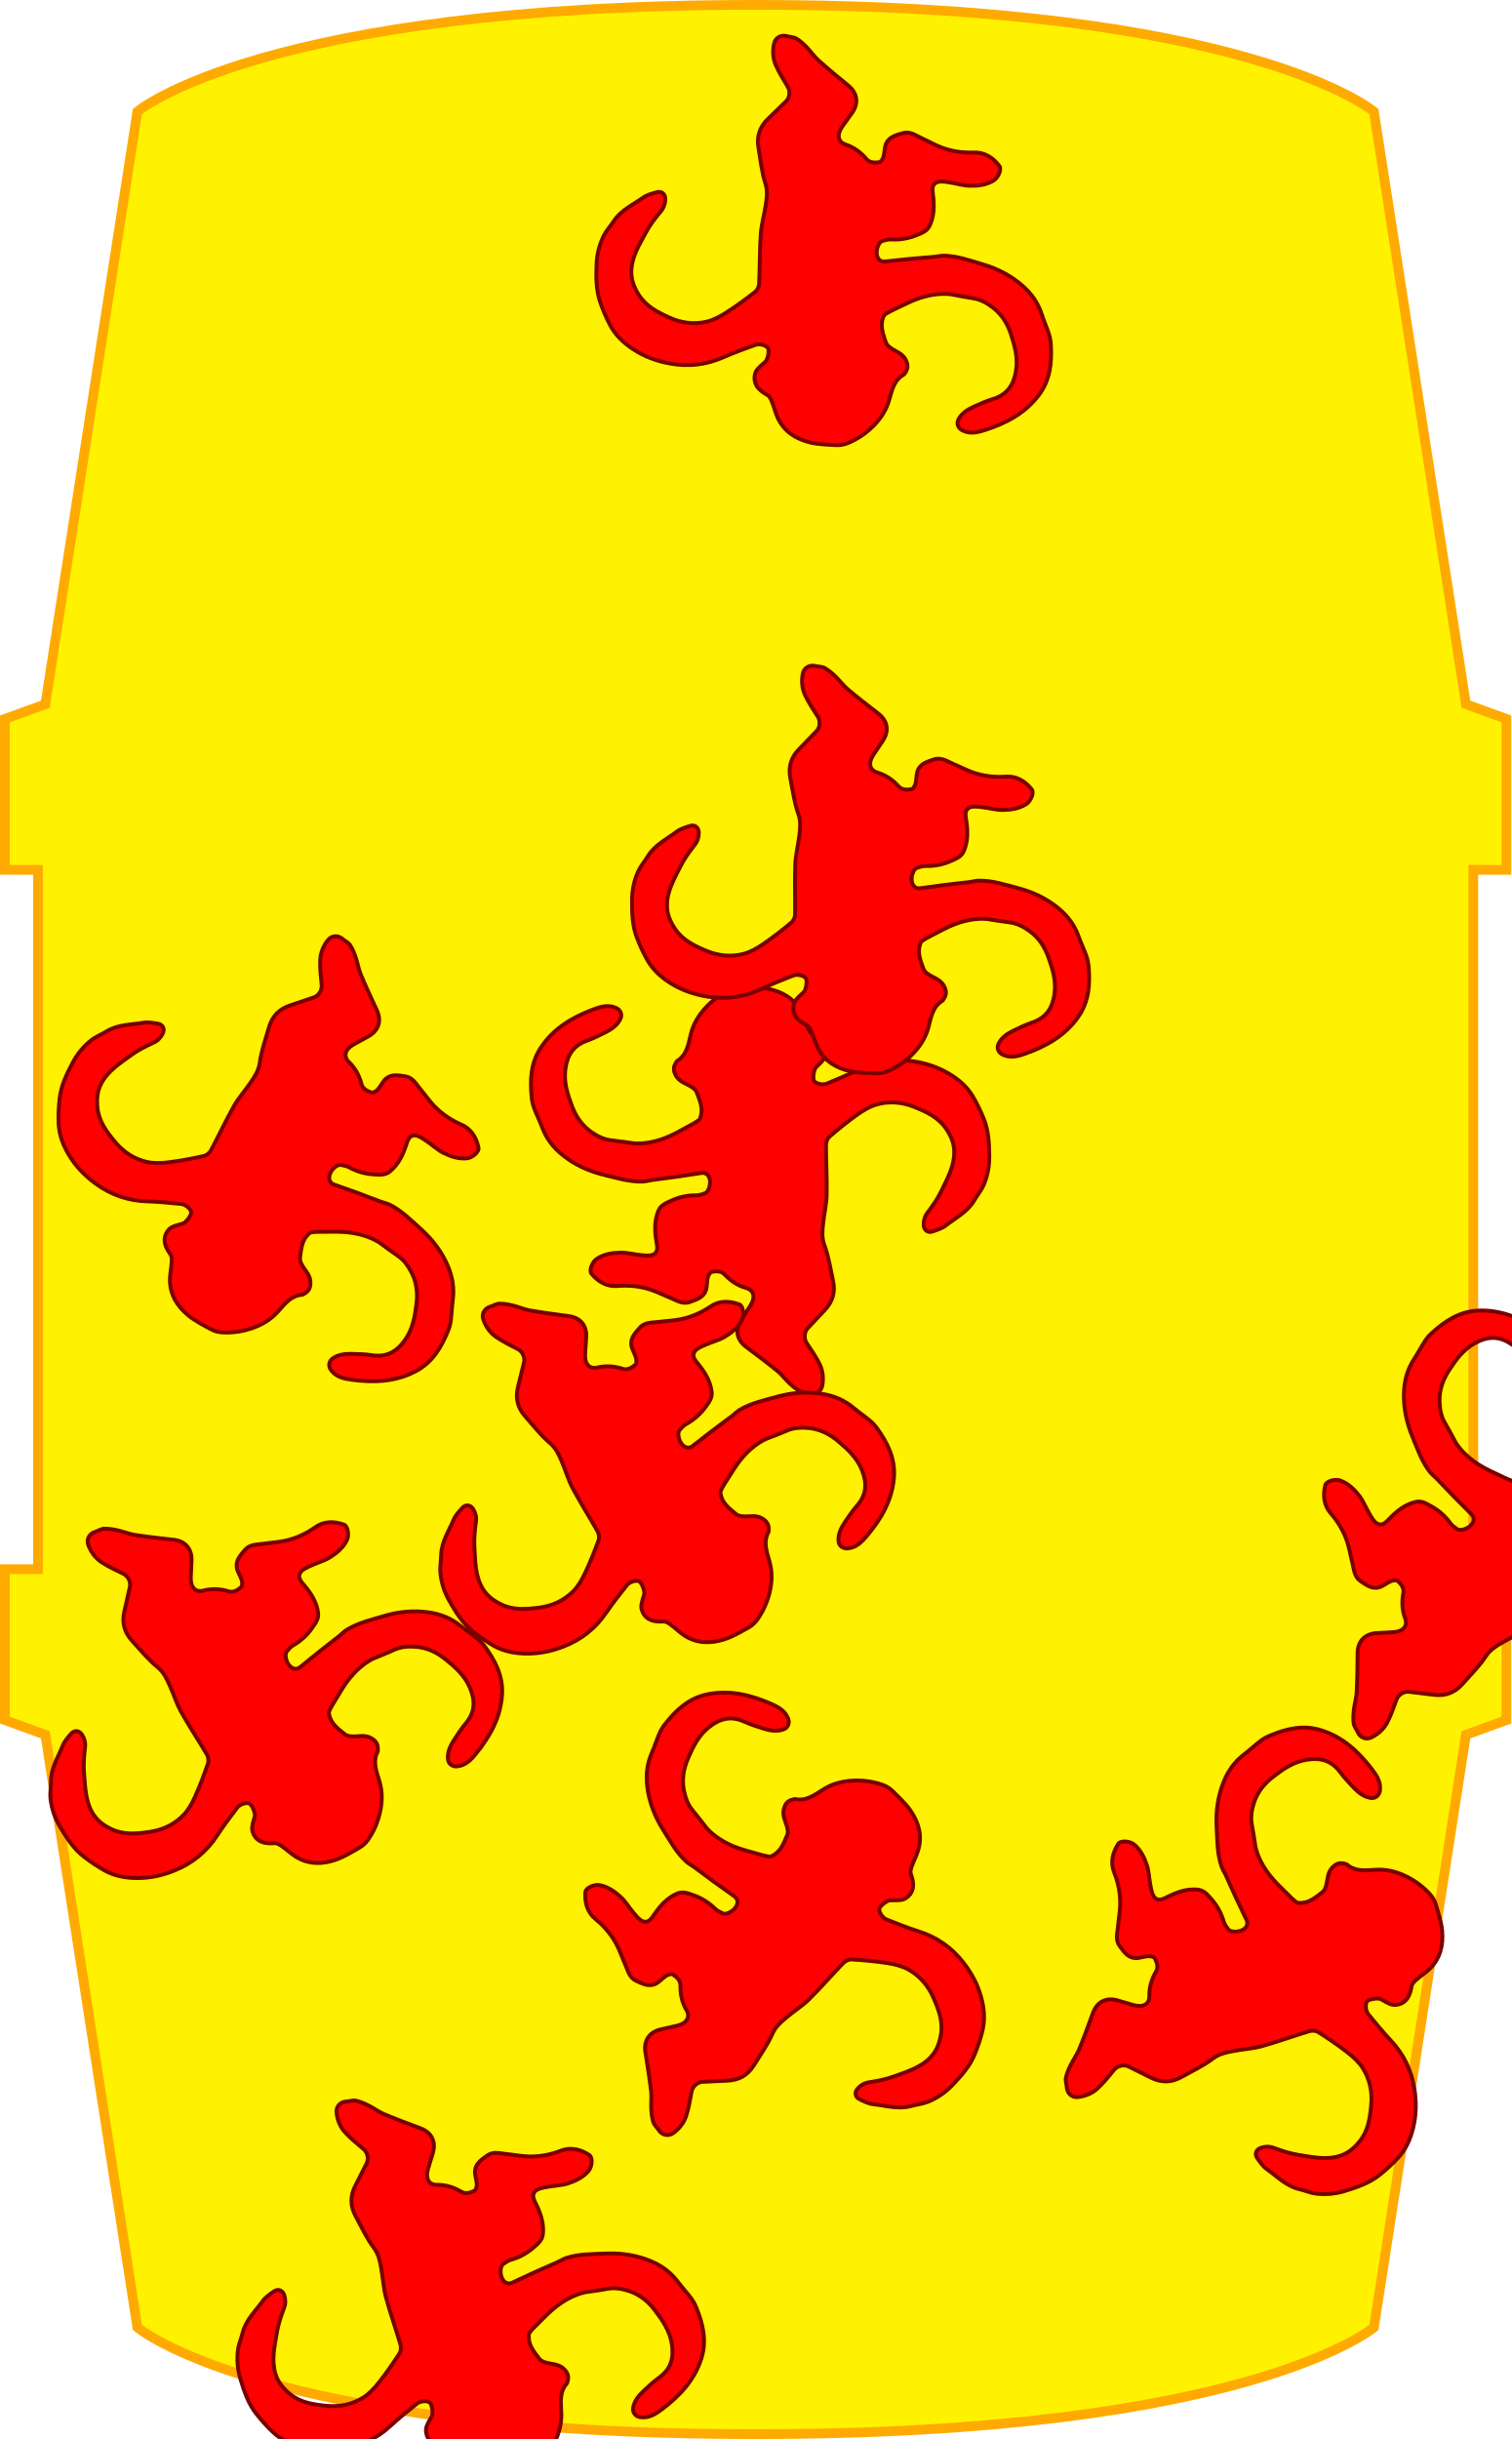
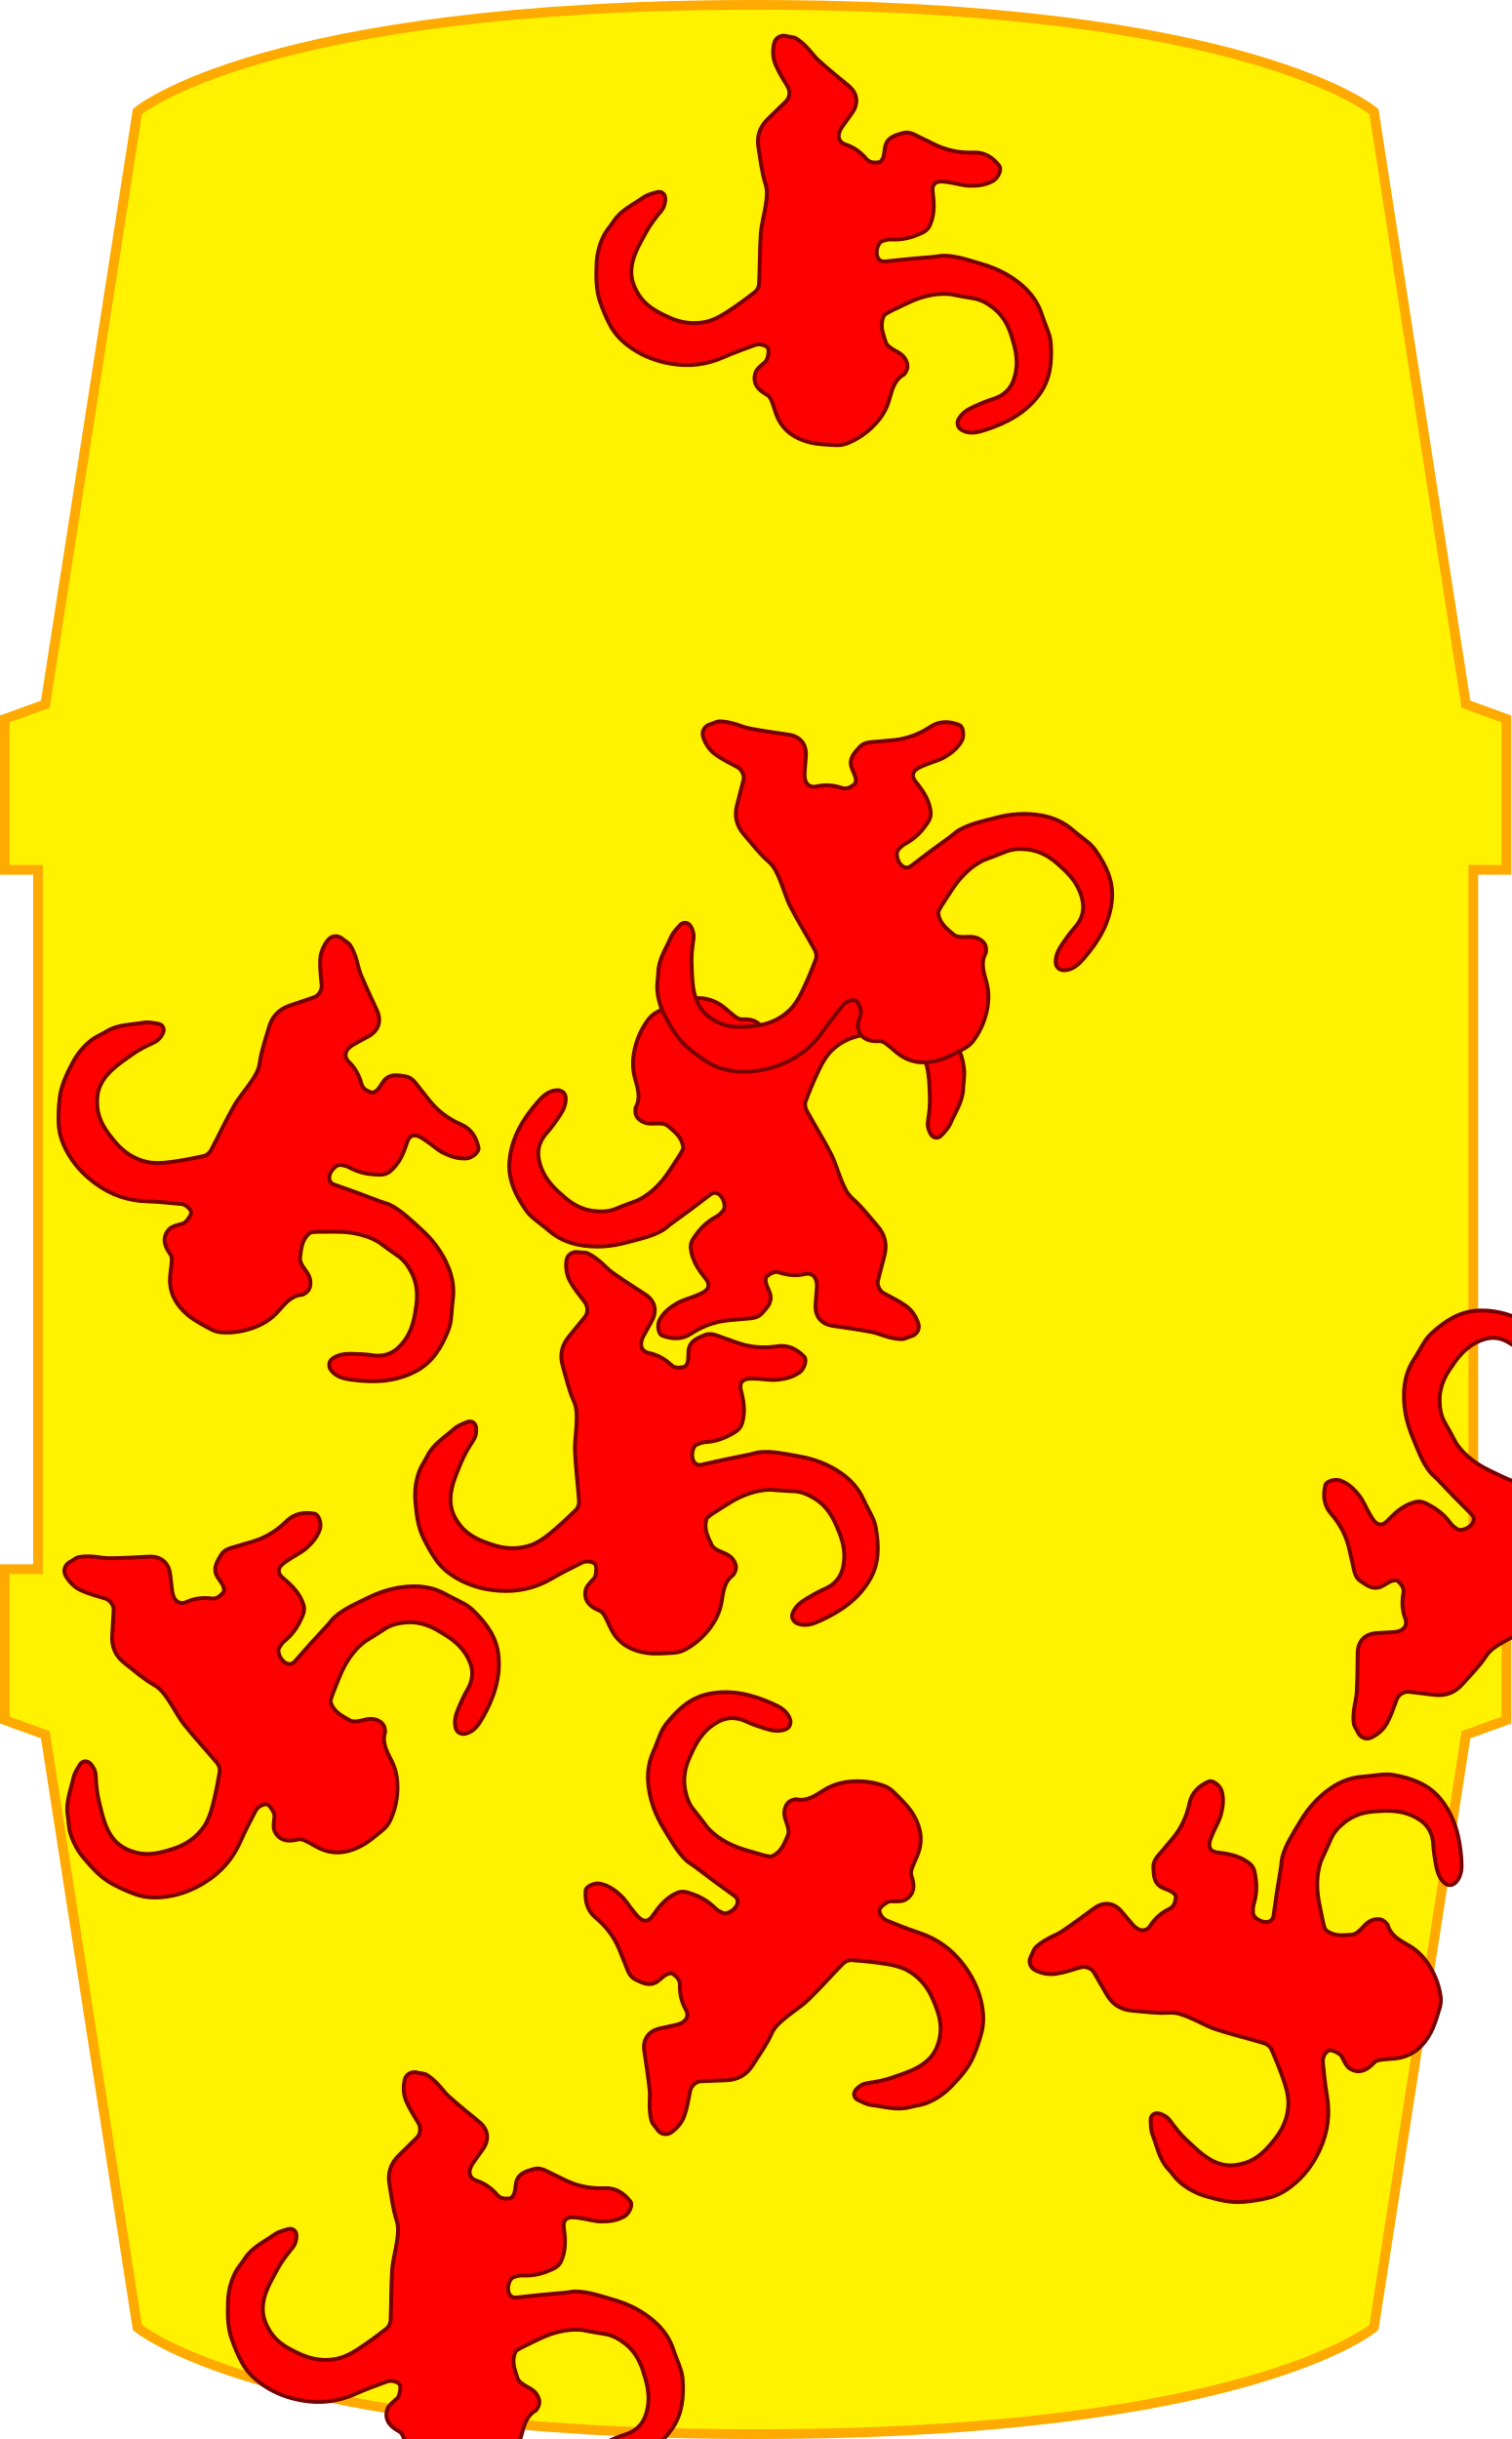
<svg xmlns="http://www.w3.org/2000/svg" viewBox="0 0 1554.198 2507.967">
  <defs>
    <path id="monkey" fill="#FF0000" stroke="#770000" stroke-width="4" d="M133.722,220.031c10.107-4.77,18.307-11.972,25.342-20.195 c5.798-6.776,10.334-14.642,15.308-22.105c2.24-3.361,4.466-6.79,6.126-10.449 c0.678-1.495,0.133-3.76-0.358-5.536c-2.319-8.395-9.225-13.42-15.265-18.615 c-2.792-2.401-8.242-2.518-12.419-2.31c-5.962,0.297-11.13,0.373-16.349-3.772 c-4.438-3.525-4.819-7.346-4.402-12.037c0.015-0.164,0.047-0.342,0.126-0.482 c5.848-10.377,1.904-20.637-0.779-30.701c-2.738-10.27-2.383-20.358,0.036-30.465 c2.585-10.803,7.16-20.821,13.855-29.675c2.286-3.023,5.503-5.7,8.854-7.49 c8.048-4.299,16.108-9.007,24.744-11.672c13.913-4.293,28.053-4.088,40.783,4.375 c4.943,3.285,9.155,7.65,13.926,11.221c2.116,1.584,4.822,3.462,7.208,3.394 c6.8-0.195,13.481,0.221,18.443,5.046c2.5,2.43,4.43,6.627,4.507,10.072 c0.098,4.349-1.918,8.758-3.097,13.12c-0.845,3.127,2.236,11.594,4.903,13.226 c2.791,1.708,9.885-0.033,12.942-3.838c7.305-9.092,14.684-18.166,21.335-27.733 c11.314-16.274,26.024-27.655,44.618-34.602 c12.693-4.742,25.469-7.214,39.026-6.755 c11.701,0.396,22.837,2.734,32.859,8.623 c7.435,4.369,14.496,9.522,21.173,14.998 c10.29,8.44,17.002,19.611,23.468,31.181 c5.169,9.25,8.129,18.829,9.039,29.053c0.526,5.914-0.795,11.97-0.949,17.971 c-0.354,13.759-8.164,24.828-13.326,36.798 c-1.928,4.47-5.685,8.275-9.073,11.956c-3.559,3.867-8.631,2.85-11.178-1.647 c-2.333-4.117-3.298-8.123-2.549-13.116c1.304-8.691,2.288-17.609,1.817-26.346 c-0.772-14.318-0.403-29.047-8.009-42.123 c-4.37-7.513-10.978-12.497-18.608-16.375 c-12.514-6.361-25.685-5.453-38.981-3.911 c-13.636,1.582-25.777,6.91-35.439,16.38 c-5.224,5.121-9.165,11.925-12.434,18.583 c-5.356,10.907-9.953,22.216-14.265,33.586c-1.003,2.644-0.495,6.719,0.899,9.273 c8.174,14.979,17.285,29.461,25.124,44.605 c4.578,8.844,7.154,18.702,11.049,27.927 c2.891,6.848,5.576,13.398,11.863,18.824 c9.412,8.122,17.015,18.362,25.253,27.817c7.8,8.953,10.049,19.215,6.895,30.725 c-2.26,8.245-4.187,16.581-6.413,24.836c-1.317,4.883,1.637,11.076,6.164,13.487 c7.607,4.05,15.444,7.859,22.426,12.833 c6.101,4.346,10.46,10.703,12.877,17.985 c1.971,5.937-1.472,11.642-7.436,13.251c-3.154,0.851-6.207,2.89-9.315,2.91 c-4.614,0.03-9.319-0.927-13.835-2.061c-5.88-1.476-11.504-4.129-17.432-5.227 c-13.145-2.435-26.389-4.371-39.634-6.218 c-11.907-1.661-18.69-9.534-18.011-21.694c0.336-6.02,1.055-12.019,1.372-18.04 c0.536-10.168-4.743-15.262-12.363-13.508 c-8.836,2.034-17.501,1.33-26.064-1.529c-5.236-1.749-9.476,1.103-13.124,3.978 c-1.344,1.059-1.38,4.847-0.789,7.064c1.174,4.407,4.038,8.466,4.68,12.89 c1.112,7.66-4.327,12.95-8.88,18.083c-5.296,5.97-13.083,4.979-20.089,5.836 c-7.088,0.868-14.293,1.006-21.294,2.294 c-11.362,2.089-21.821,6.468-31.575,12.941c-9.232,6.127-19.564,5.745-29.619,1.835 c-4.168-1.621-5.152-11.267-2.673-15.948c4.146-7.829,10.864-13.067,18.096-17.254 c6.162-3.568,13.43-5.173,20.035-8.046c3.821-1.662,8.367-3.313,10.686-6.397 c3.833-5.096-0.507-9.705-3.592-13.638 c-6.58-8.39-11.848-17.109-13.178-28.104c-0.803-6.641,2.934-10.897,6.113-15.277 c5.35-7.37,12.158-13.364,20.343-17.746c2.649-1.419,4.904-3.807,6.921-6.116 c2.681-3.07,1.008-11.713-3.332-15.796c-2.792-2.626-6.455-3.385-9.943-0.754 c-6.784,5.118-13.48,10.354-20.292,15.435 c-6.821,5.087-13.759,10.017-20.604,15.074c-2.719,2.009-5.121,4.52-8.015,6.208 c-11.791,6.877-25.067,9.455-38.056,12.939 c-15.683,4.207-31.486,5.337-47.428,2.445 c-11.765-2.134-22.486-6.806-31.675-14.777 c-5.338-4.631-11.2-8.654-16.566-13.254c-2.788-2.391-5.343-5.211-7.432-8.232 C8.425,214.512,0.584,198.644,2.215,179.517 c2.029-23.79,13.738-43.107,28.751-60.45 c4.888-5.646,10.862-11.827,19.799-12.347c4.937-0.288,8.93,2.855,9.171,7.797 c0.356,7.304-2.817,13.391-6.68,19.099c-3.983,5.886-8.129,11.735-12.831,17.045 c-9.84,11.113-10.677,22.788-5.363,36.44 c4.991,12.821,14.265,21.465,24.135,29.958 c8.647,7.44,18.515,12.57,29.905,13.827c7.733,0.853,15.524,0.669,22.998-2.521 C119.2,225.336,126.507,222.79,133.722,220.031z " />
  </defs>
  <path fill="#FFF200" stroke="#FFAA00" stroke-width="10" d="M777.099,2502.967c507.163,0,635.846-109.759,635.846-109.759 l94.62-609.353l41.633-15.139v-155.177h-34.063V894.428h34.063V739.251l-41.633-15.139 l-94.62-609.353c0,0-128.683-109.759-635.846-109.759S141.253,114.759,141.253,114.759 L46.633,724.112L5,739.251v155.177h34.063v719.112H5v155.177l41.633,15.139 l94.62,609.353C141.253,2393.208,269.936,2502.967,777.099,2502.967z " />
-   <use href="#monkey" transform="translate(521.7488 1014.594) rotate(8668.631 247.5639 184.2578)" />
-   <use href="#monkey" transform="translate(1299.959 1407.254) rotate(-7837.579 247.5639 184.2578)" />
-   <use href="#monkey" transform="translate(547.2241 1793.885) rotate(72.75996 247.5639 184.2578)" />
-   <use href="#monkey" transform="translate(1055.22 1833.807) rotate(-2778.146 247.5639 184.2578)" />
-   <use href="#monkey" transform="translate(235.1635 2183.448) rotate(-4847.66 247.5639 184.2578)" />
+   <use href="#monkey" transform="translate(521.7298 1014.599) rotate(8640.076 247.5639 184.2578)" />
+   <use href="#monkey" transform="translate(1300.042 1407.255) rotate(-7837.584 247.5639 184.2578)" />
+   <use href="#monkey" transform="translate(547.2241 1793.885) rotate(73.24976 247.5639 184.2578)" />
+   <use href="#monkey" transform="translate(1055.227 1833.808) rotate(-2744.553 247.5639 184.2578)" />
+   <use href="#monkey" transform="translate(235.1602 2183.479) rotate(-4828.913 247.5639 184.2578)" />
  <use href="#monkey" transform="translate(614.1723 89.67538) rotate(211.3198 247.5639 184.2578)" />
  <use href="#monkey" transform="translate(50.18383 1017.511) rotate(236.8459 247.5639 184.2578)" />
-   <use href="#monkey" transform="translate(426.4027 1332.475) rotate(7379.401 247.5639 184.2578)" />
-   <use href="#monkey" transform="translate(23.38611 1560.61) rotate(898.2311 247.5639 184.2578)" />
-   <use href="#monkey" transform="translate(650.6136 735.6086) rotate(5969.58 247.5639 184.2578)" />
+   <use href="#monkey" transform="translate(426.4166 1332.454) rotate(7404.732 247.5639 184.2578)" />
+   <use href="#monkey" transform="translate(23.38523 1560.61) rotate(888.7775 247.5639 184.2578)" />
+   <use href="#monkey" transform="translate(650.6183 735.6249) rotate(5940.076 247.5639 184.2578)" />
</svg>
